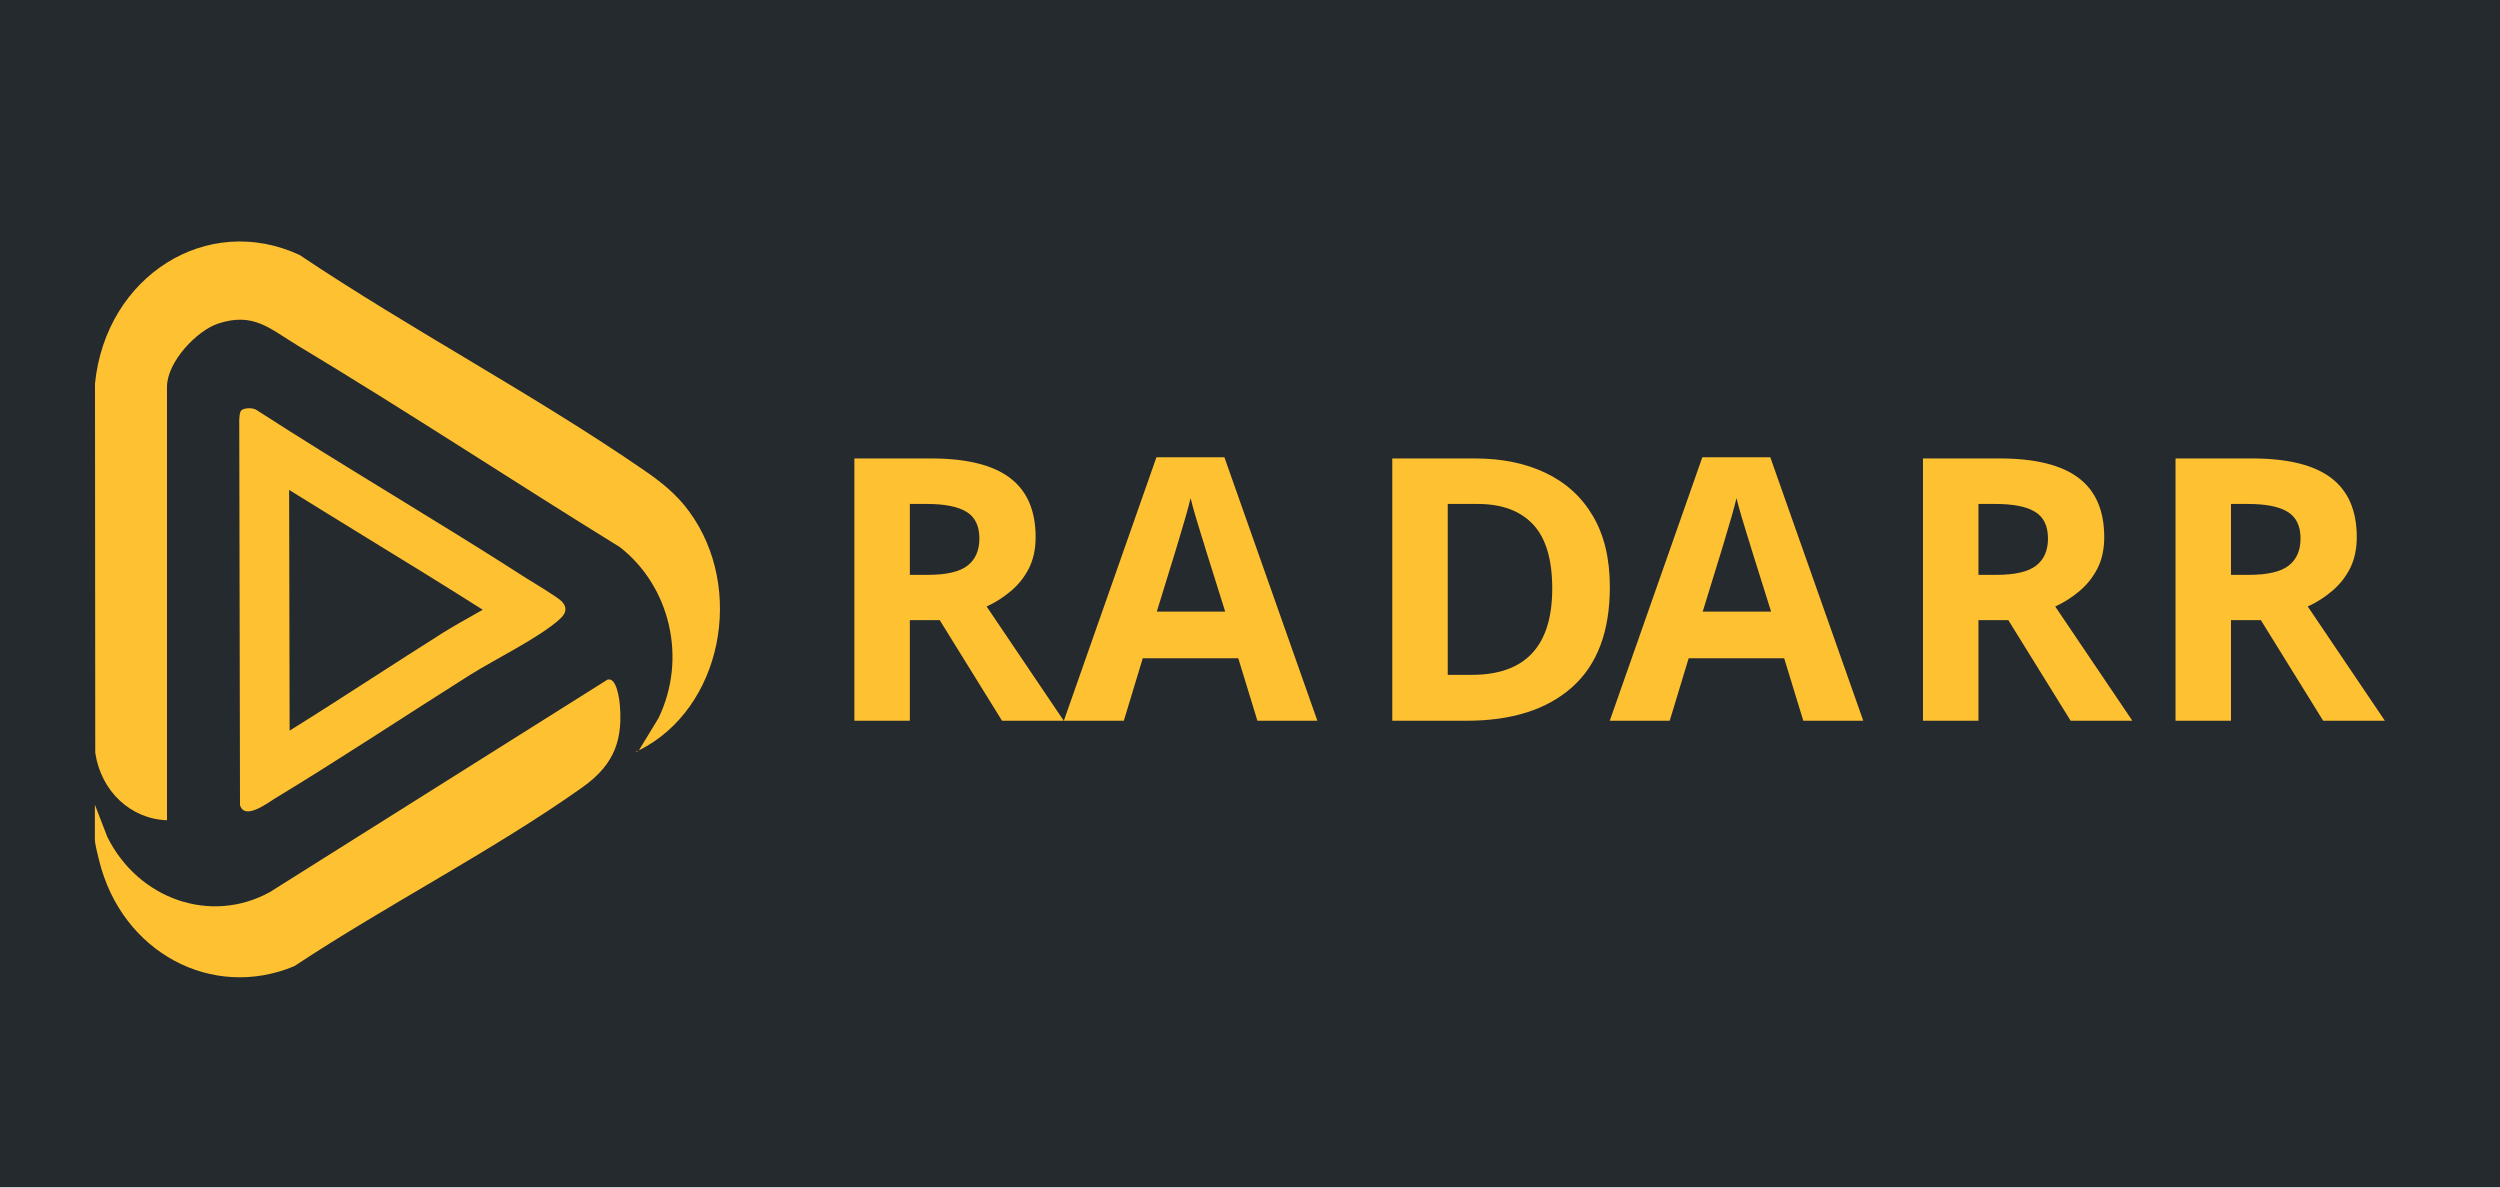
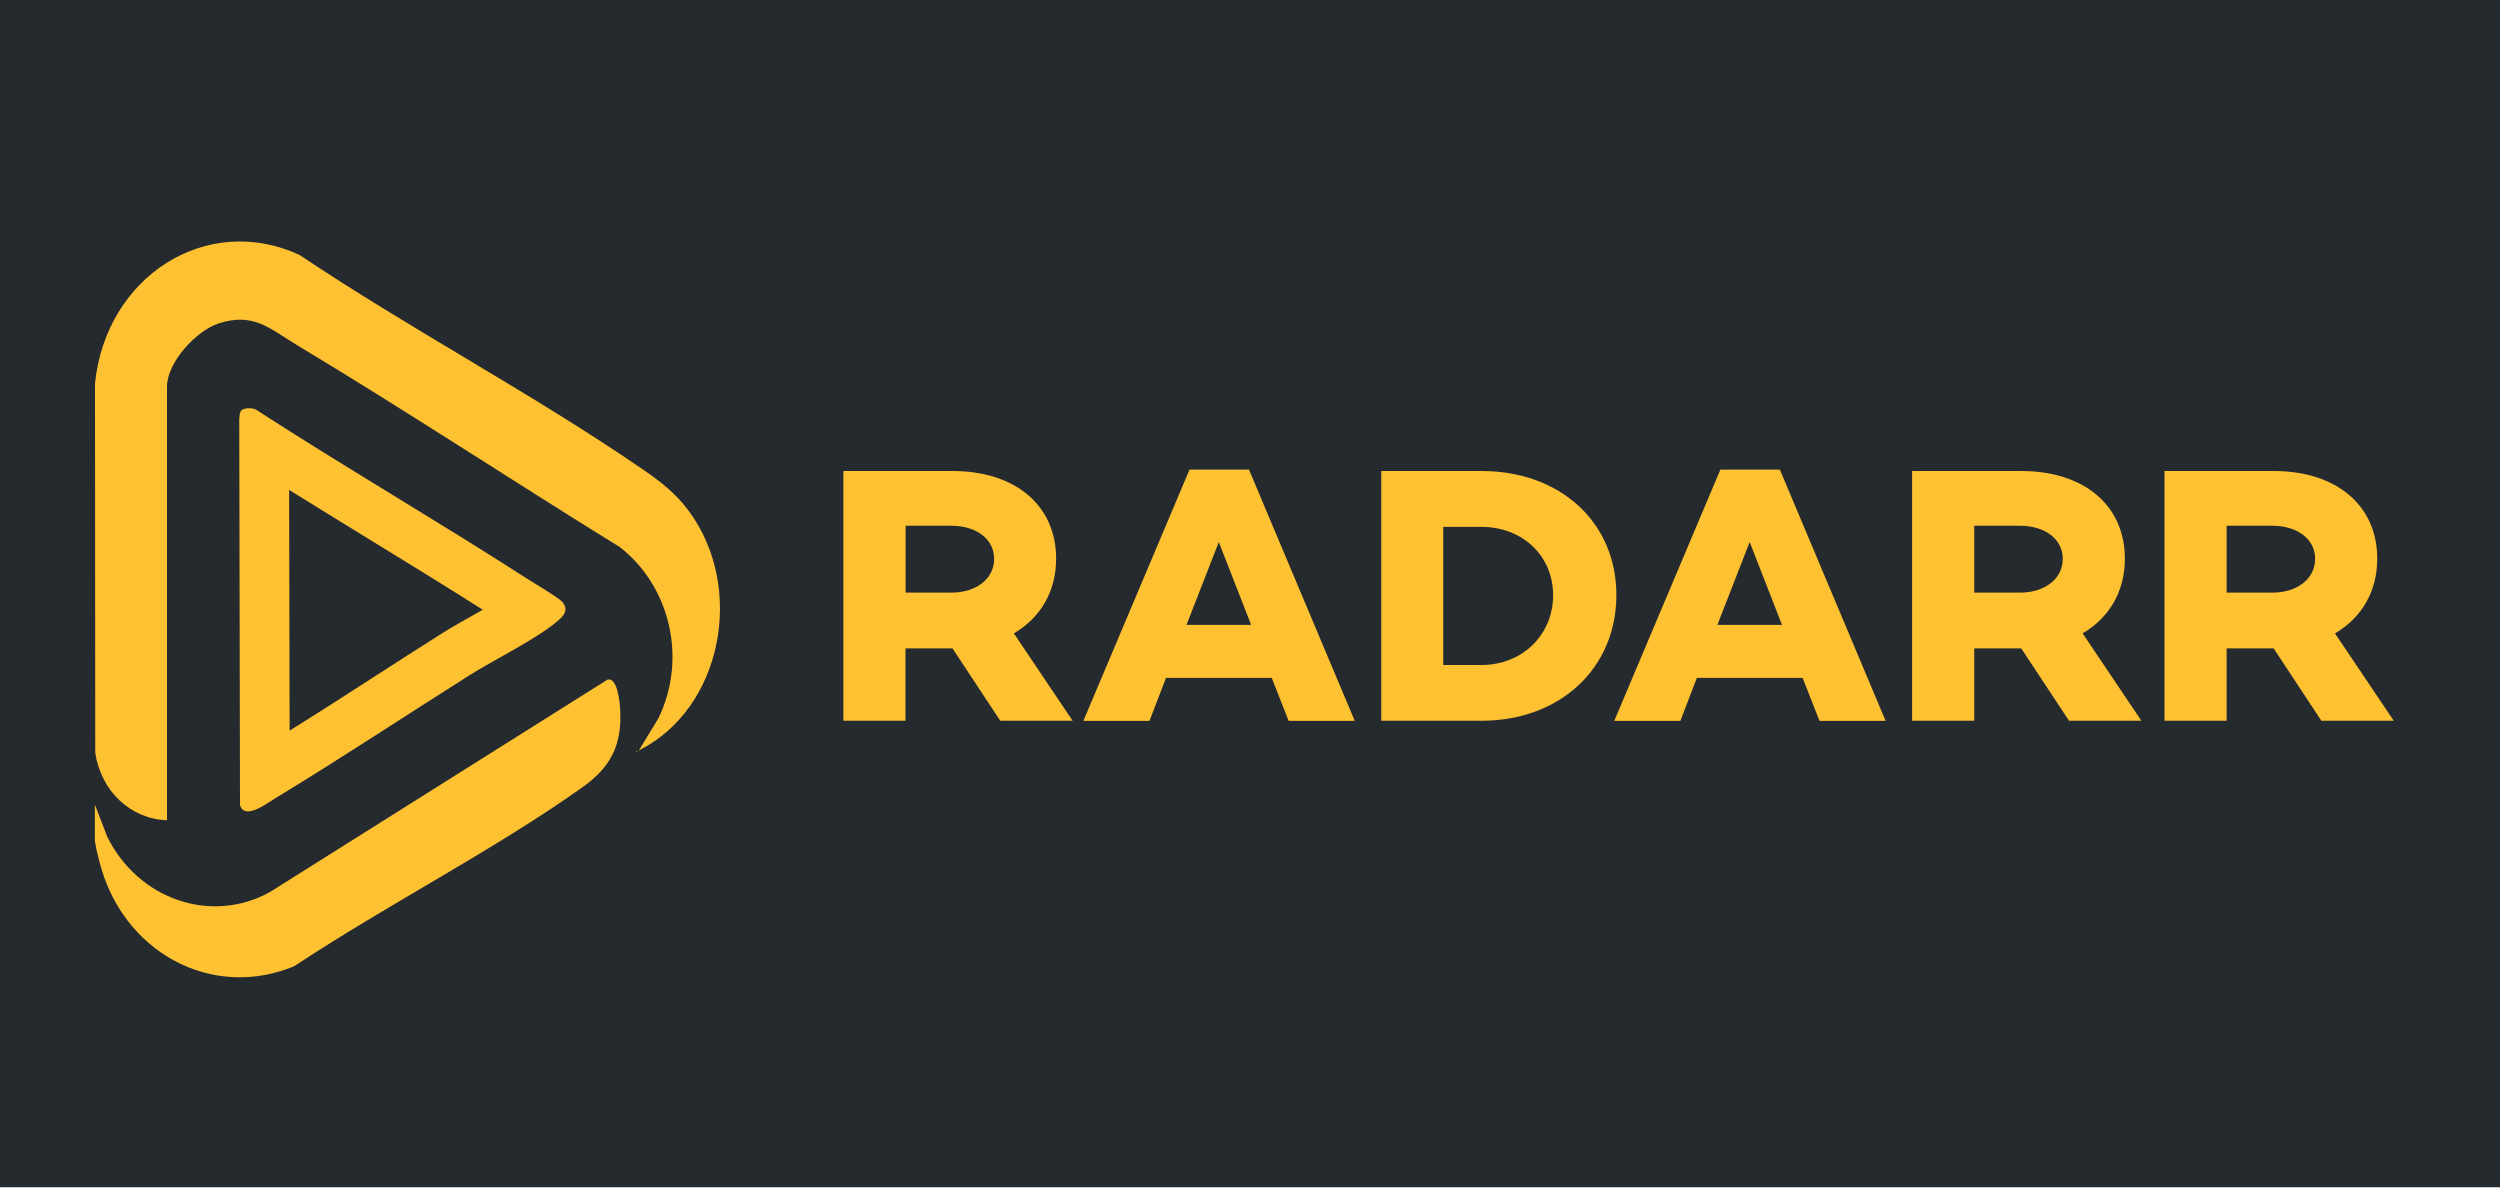
<svg xmlns="http://www.w3.org/2000/svg" id="Layer_1" viewBox="0 0 200 94.98">
  <defs>
-     <style>.cls-1{fill:#252a2f;}.cls-2,.cls-3{fill:#fec131;}.cls-4{letter-spacing:0em;}.cls-5{letter-spacing:-.01em;}.cls-6{letter-spacing:-.06em;}.cls-3{font-family:Campton-Bold, Campton;font-size:29.39px;font-weight:700;}</style>
+     <style>.cls-1{fill:#252a2f;}.cls-2{fill:#fec131;}</style>
  </defs>
  <rect class="cls-1" x="-1.18" y="-1.86" width="204.71" height="96.84" />
  <g id="URuNbZ.tif">
    <path class="cls-2" d="M13.37,65.62c-2.89-.09-5.29-2.3-5.75-5.4l-.02-29.54c.87-8.6,8.97-13.72,16.37-10.28,8.94,5.99,18.69,11.12,27.54,17.21,1.36.93,2.61,1.92,3.61,3.29,4.54,6.18,2.63,15.82-4.01,19.13l1.57-2.58c2.32-4.8.91-10.56-3.09-13.68-8.62-5.32-17.11-10.92-25.78-16.13-2.24-1.35-3.51-2.68-6.34-1.76-1.7.55-4.11,3.05-4.11,5.07v34.66Z" />
    <path class="cls-2" d="M23.14,39.2c2.07,1.29,4.14,2.55,6.16,3.8,3.07,1.88,6.23,3.82,9.32,5.78-.23.13-.45.26-.67.38-.91.51-1.78,1-2.51,1.46-1.9,1.2-3.8,2.42-5.69,3.64-2.16,1.39-4.36,2.81-6.58,4.19l-.04-19.24M19.92,32.66c-.25,0-.51.06-.62.18-.14.15-.14.5-.16.71l.06,30.86c.11.37.34.5.64.5.7,0,1.72-.77,2.15-1.03,5.25-3.18,10.4-6.6,15.6-9.88,1.97-1.24,5.57-3,7.18-4.46.46-.42.67-.85.2-1.4-.3-.34-2.33-1.55-2.89-1.9-7.13-4.59-14.46-8.85-21.59-13.46-.13-.08-.34-.12-.56-.12h0Z" />
    <path class="cls-2" d="M7.6,64.4l.98,2.54c2.49,5.02,8.31,7.03,13.02,4.42l27-16.99c.74-.21.96,1.59,1,2.19.23,3.07-.78,4.85-3.07,6.47-7.25,5.12-15.57,9.35-22.98,14.26-6.56,2.75-13.8-1.07-15.62-8.45-.1-.39-.34-1.34-.34-1.67v-2.79Z" />
    <path class="cls-2" d="M50.93,60.04c.08.05.08.09,0,.14v-.14Z" />
  </g>
-   <text class="cls-3" transform="translate(65.71 57.66)">
-     <tspan x="0" y="0">RA</tspan>
-     <tspan class="cls-6" x="43.03" y="0">D</tspan>
-     <tspan x="63.07" y="0">A</tspan>
-     <tspan class="cls-5" x="85.49" y="0">R</tspan>
-     <tspan class="cls-4" x="105.69" y="0">R</tspan>
-   </text>
+   <path class="cls-2" d="M76.2,51.87h-3.76v5.79h-4.97v-19.98h8.73c4.97,0,8.29,2.7,8.29,7.02,0,2.62-1.26,4.73-3.38,5.97l4.7,6.99h-5.79l-3.82-5.79ZM76.12,47.41c1.91,0,3.41-1.06,3.41-2.7s-1.5-2.65-3.41-2.65h-3.67v5.35h3.67Z" />
+   <path class="cls-2" d="M93.28,54.23l-1.32,3.44h-5.29l8.49-20.1h4.76l8.46,20.1h-5.29l-1.35-3.44h-8.46ZM97.51,43.35l-2.59,6.64h5.17l-2.59-6.64Z" />
+   <path class="cls-2" d="M118.52,37.68c6.29,0,10.79,4.09,10.79,9.93s-4.5,10.05-10.79,10.05h-8.02v-19.98h8.02ZM118.52,53.2c3.26,0,5.73-2.41,5.73-5.58s-2.47-5.47-5.73-5.47h-3.06v11.05h3.06Z" />
+   <path class="cls-2" d="M135.75,54.23l-1.32,3.44h-5.29l8.49-20.1h4.76l8.46,20.1h-5.29l-1.35-3.44h-8.46ZM139.98,43.35l-2.59,6.64h5.17l-2.59-6.64Z" />
+   <path class="cls-2" d="M161.7,51.87h-3.76v5.79h-4.97v-19.98h8.73c4.97,0,8.29,2.7,8.29,7.02,0,2.62-1.26,4.73-3.38,5.97l4.7,6.99h-5.79l-3.82-5.79ZM161.61,47.41c1.91,0,3.41-1.06,3.41-2.7s-1.5-2.65-3.41-2.65h-3.67v5.35h3.67Z" />
+   <path class="cls-2" d="M181.89,51.87h-3.76v5.79h-4.97v-19.98h8.73c4.97,0,8.29,2.7,8.29,7.02,0,2.62-1.26,4.73-3.38,5.97l4.7,6.99h-5.79l-3.82-5.79ZM181.8,47.41c1.91,0,3.41-1.06,3.41-2.7s-1.5-2.65-3.41-2.65h-3.67v5.35h3.67Z" />
</svg>
